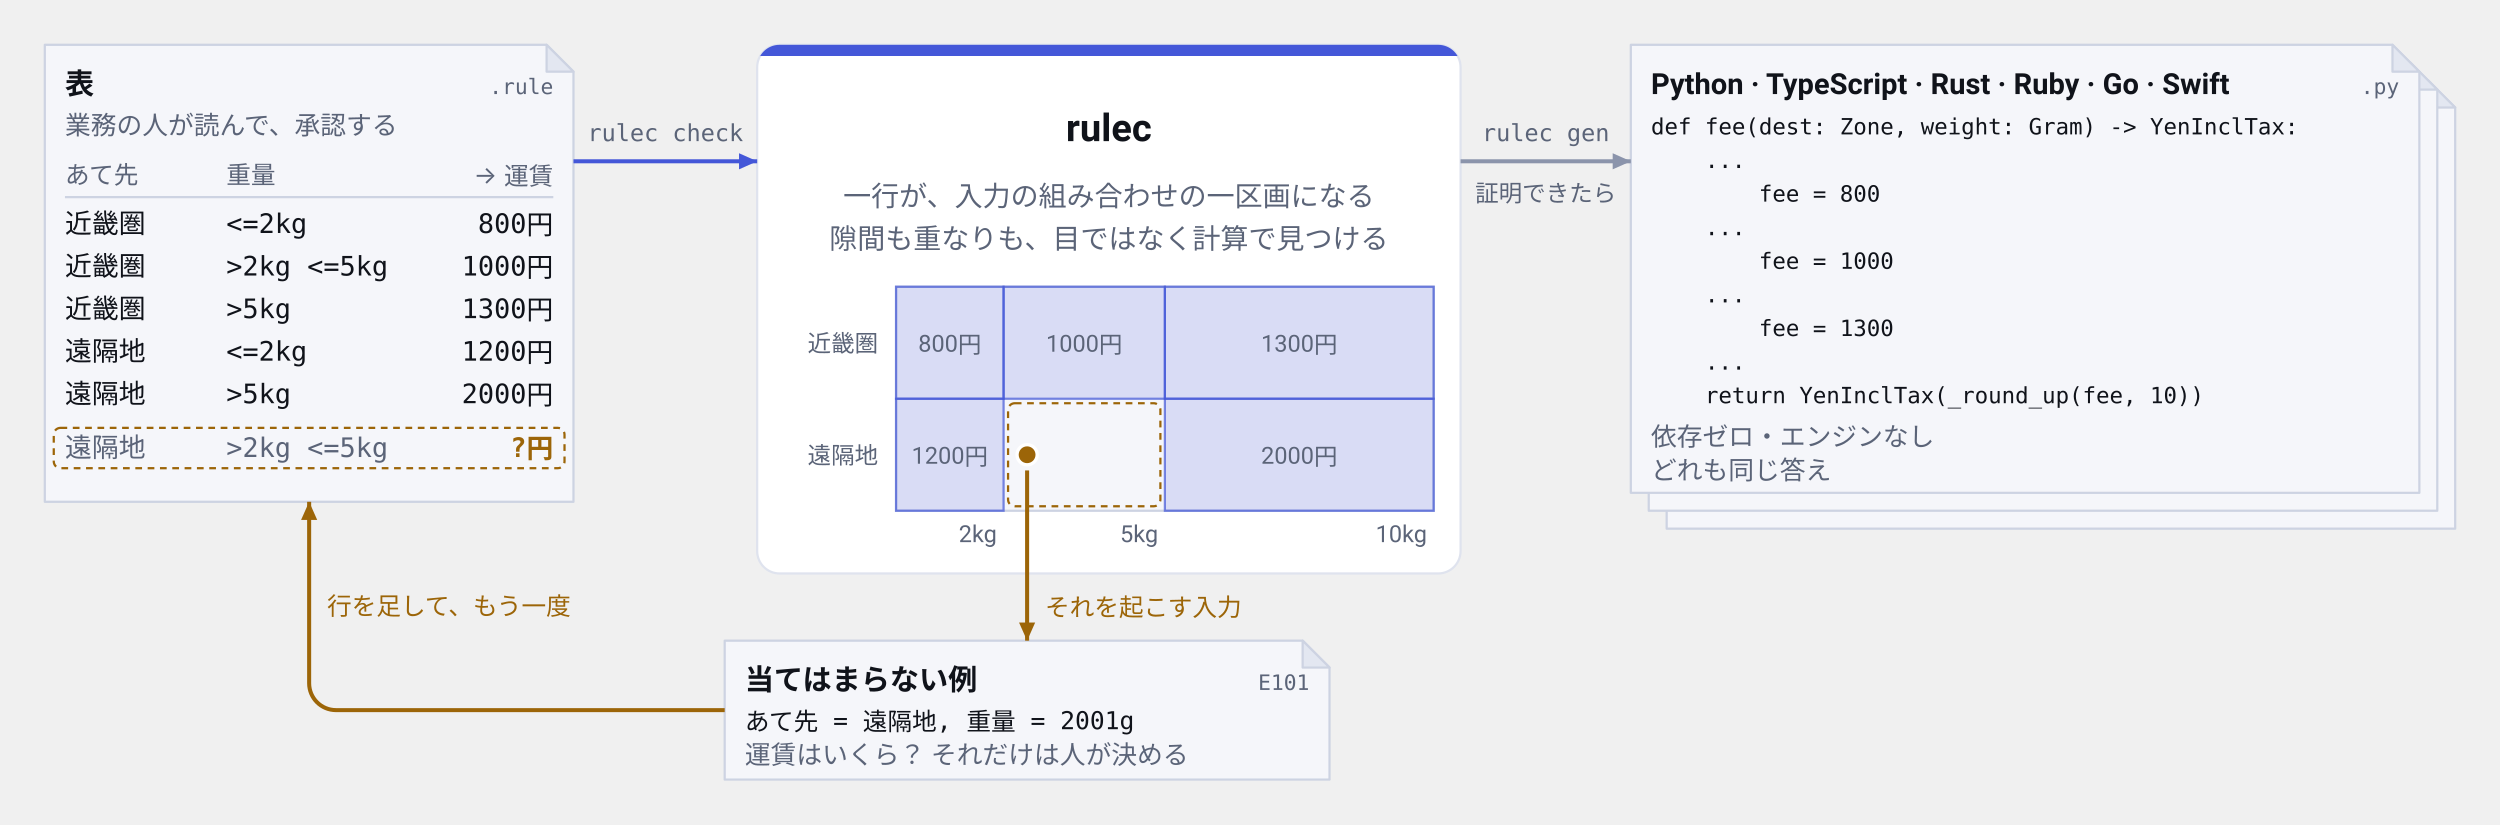
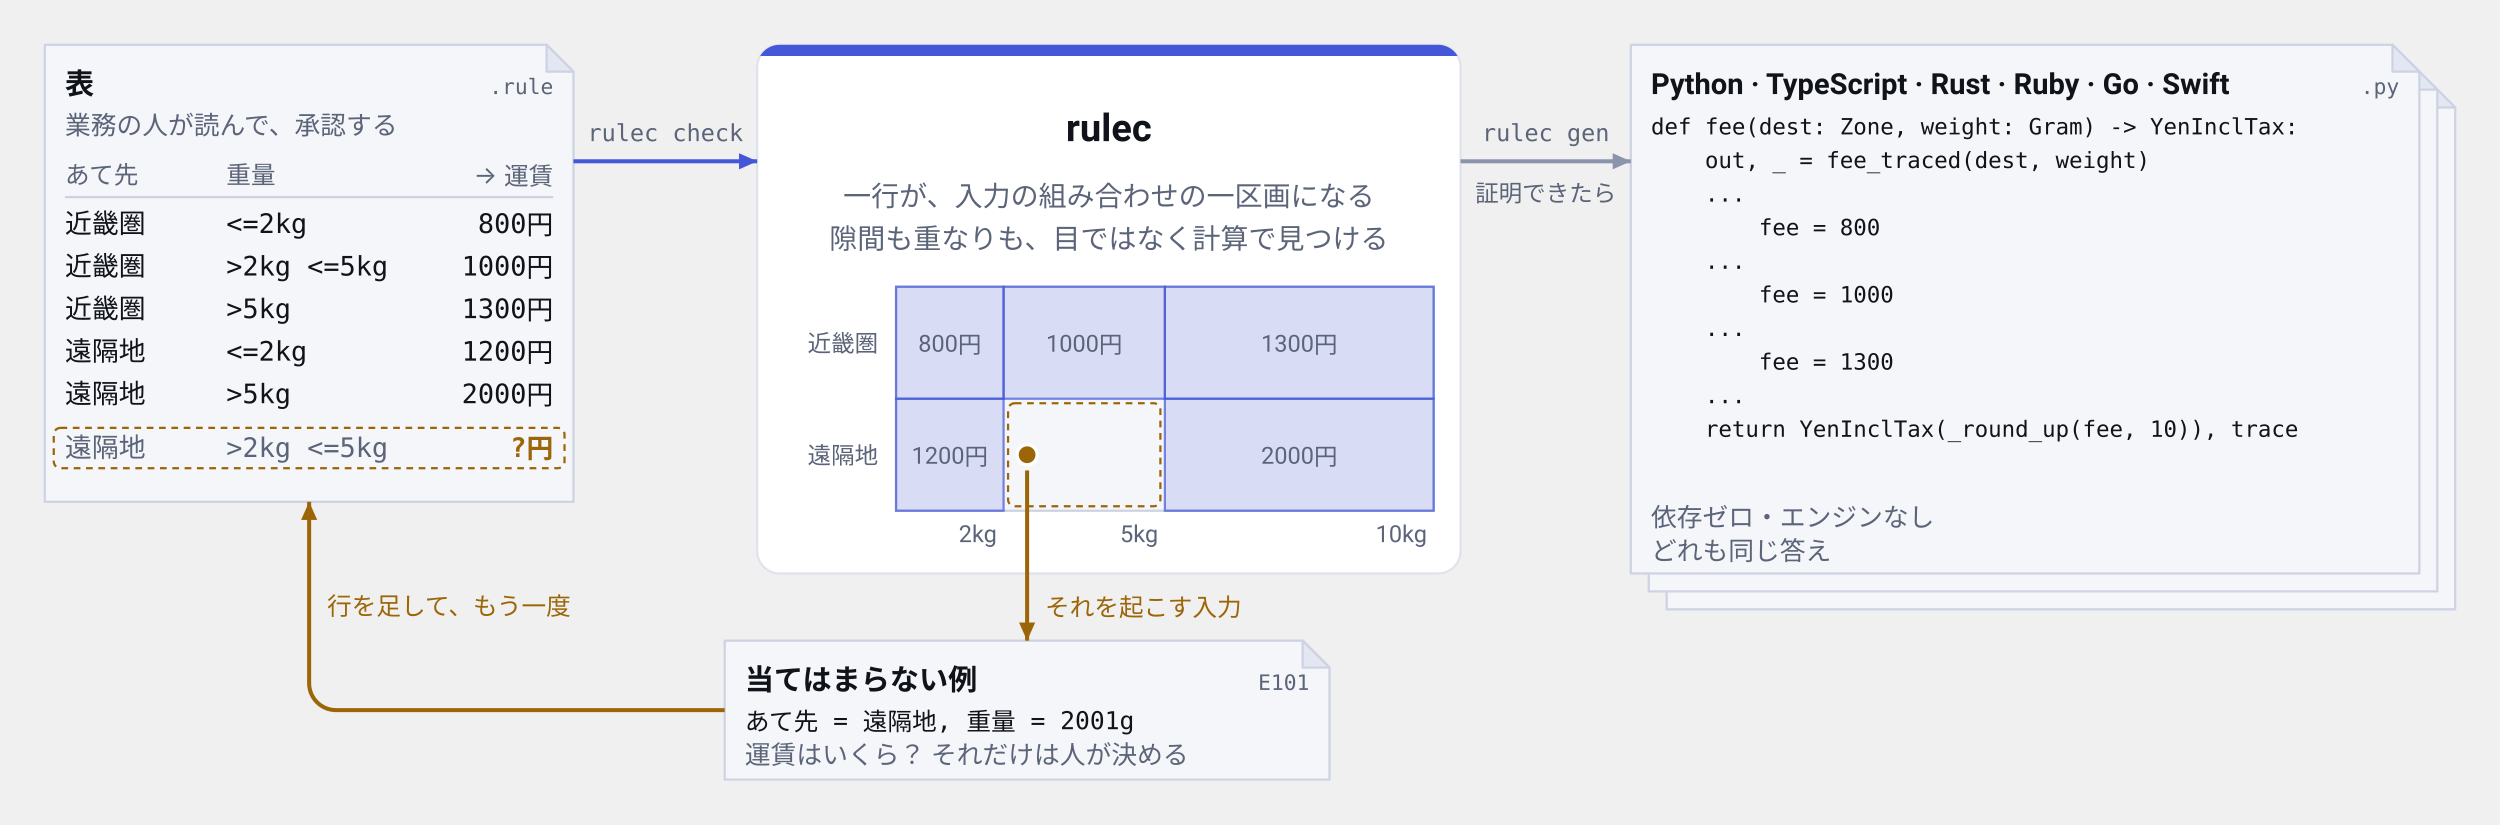
<svg xmlns="http://www.w3.org/2000/svg" viewBox="0 0 1116 368" role="img" aria-label="表を書く。rulec は一行を入力の組み合わせの一区画にして並べ、隙間も重なりも無いことを計算で証明する。抜けがあれば、それを起こす入力（あて先 = 遠隔地, 重量 = 2001g）が返ってきて、行を足してもう一度。運賃がいくらかだけは人が決める。証明できた表からだけ、依存ゼロの Python・TypeScript・Rust・Ruby・Go・Swift が出る。" font-family="-apple-system, BlinkMacSystemFont, &quot;Hiragino Sans&quot;, &quot;Noto Sans JP&quot;, &quot;Yu Gothic&quot;, Meiryo, &quot;Segoe UI&quot;, Roboto, sans-serif">
  <defs>
    <marker id="head-neutral" viewBox="0 0 10 10" refX="9" refY="5" markerWidth="9" markerHeight="9" markerUnits="userSpaceOnUse" orient="auto">
      <path d="M0,1 L9,5 L0,9 Z" fill="#8b94ab" />
    </marker>
    <marker id="head-accent" viewBox="0 0 10 10" refX="9" refY="5" markerWidth="9" markerHeight="9" markerUnits="userSpaceOnUse" orient="auto">
      <path d="M0,1 L9,5 L0,9 Z" fill="#4457d8" />
    </marker>
    <marker id="head-human" viewBox="0 0 10 10" refX="9" refY="5" markerWidth="9" markerHeight="9" markerUnits="userSpaceOnUse" orient="auto">
      <path d="M0,1 L9,5 L0,9 Z" fill="#9c6508" />
    </marker>
  </defs>
  <path d="M20,20 H244 L256,32 V224 H20 Z" fill="#f5f6fa" stroke="#cdd3e2" stroke-linejoin="round" />
  <path d="M244,20 V32 H256 Z" fill="#e3e7f1" stroke="#cdd3e2" stroke-linejoin="round" />
  <text x="29" y="42" font-size="13" font-weight="600" text-anchor="start" fill="#10131a">表</text>
  <text x="247" y="42" font-size="9.5" font-weight="400" text-anchor="end" fill="#5b6478" font-family="ui-monospace, SFMono-Regular, Menlo, Consolas, monospace">.rule</text>
  <text x="29" y="60" font-size="11.5" font-weight="400" text-anchor="start" fill="#5b6478">業務の人が読んで、承認する</text>
  <text x="29" y="82" font-size="11" font-weight="400" text-anchor="start" fill="#5b6478">あて先</text>
  <text x="101" y="82" font-size="11" font-weight="400" text-anchor="start" fill="#5b6478">重量</text>
  <text x="247" y="82" font-size="11" font-weight="400" text-anchor="end" fill="#5b6478">→ 運賃</text>
  <line x1="29" y1="88" x2="247" y2="88" stroke="#cdd3e2" />
  <text x="29" y="104" font-size="12" font-weight="400" text-anchor="start" fill="#10131a" font-family="ui-monospace, SFMono-Regular, Menlo, Consolas, monospace">近畿圏</text>
  <text x="101" y="104" font-size="12" font-weight="400" text-anchor="start" fill="#10131a" font-family="ui-monospace, SFMono-Regular, Menlo, Consolas, monospace">&lt;=2kg</text>
  <text x="247" y="104" font-size="12" font-weight="400" text-anchor="end" fill="#10131a" font-family="ui-monospace, SFMono-Regular, Menlo, Consolas, monospace">800円</text>
  <text x="29" y="123" font-size="12" font-weight="400" text-anchor="start" fill="#10131a" font-family="ui-monospace, SFMono-Regular, Menlo, Consolas, monospace">近畿圏</text>
  <text x="101" y="123" font-size="12" font-weight="400" text-anchor="start" fill="#10131a" font-family="ui-monospace, SFMono-Regular, Menlo, Consolas, monospace">&gt;2kg &lt;=5kg</text>
  <text x="247" y="123" font-size="12" font-weight="400" text-anchor="end" fill="#10131a" font-family="ui-monospace, SFMono-Regular, Menlo, Consolas, monospace">1000円</text>
  <text x="29" y="142" font-size="12" font-weight="400" text-anchor="start" fill="#10131a" font-family="ui-monospace, SFMono-Regular, Menlo, Consolas, monospace">近畿圏</text>
  <text x="101" y="142" font-size="12" font-weight="400" text-anchor="start" fill="#10131a" font-family="ui-monospace, SFMono-Regular, Menlo, Consolas, monospace">&gt;5kg</text>
  <text x="247" y="142" font-size="12" font-weight="400" text-anchor="end" fill="#10131a" font-family="ui-monospace, SFMono-Regular, Menlo, Consolas, monospace">1300円</text>
  <text x="29" y="161" font-size="12" font-weight="400" text-anchor="start" fill="#10131a" font-family="ui-monospace, SFMono-Regular, Menlo, Consolas, monospace">遠隔地</text>
  <text x="101" y="161" font-size="12" font-weight="400" text-anchor="start" fill="#10131a" font-family="ui-monospace, SFMono-Regular, Menlo, Consolas, monospace">&lt;=2kg</text>
  <text x="247" y="161" font-size="12" font-weight="400" text-anchor="end" fill="#10131a" font-family="ui-monospace, SFMono-Regular, Menlo, Consolas, monospace">1200円</text>
  <text x="29" y="180" font-size="12" font-weight="400" text-anchor="start" fill="#10131a" font-family="ui-monospace, SFMono-Regular, Menlo, Consolas, monospace">遠隔地</text>
  <text x="101" y="180" font-size="12" font-weight="400" text-anchor="start" fill="#10131a" font-family="ui-monospace, SFMono-Regular, Menlo, Consolas, monospace">&gt;5kg</text>
  <text x="247" y="180" font-size="12" font-weight="400" text-anchor="end" fill="#10131a" font-family="ui-monospace, SFMono-Regular, Menlo, Consolas, monospace">2000円</text>
  <rect x="24" y="191" width="228" height="18" rx="3" fill="none" stroke="#9c6508" stroke-width="1" stroke-dasharray="3 2.5" />
  <text x="29" y="204" font-size="12" font-weight="400" text-anchor="start" fill="#5b6478" font-family="ui-monospace, SFMono-Regular, Menlo, Consolas, monospace">遠隔地</text>
  <text x="101" y="204" font-size="12" font-weight="400" text-anchor="start" fill="#5b6478" font-family="ui-monospace, SFMono-Regular, Menlo, Consolas, monospace">&gt;2kg &lt;=5kg</text>
  <text x="247" y="204" font-size="12" font-weight="600" text-anchor="end" fill="#9c6508" font-family="ui-monospace, SFMono-Regular, Menlo, Consolas, monospace">?円</text>
  <clipPath id="clip-rulec">
    <rect x="338" y="20" width="314" height="236" rx="10" />
  </clipPath>
  <rect x="338" y="20" width="314" height="236" rx="10" fill="#ffffff" stroke="#dfe3ee" />
  <rect x="338" y="20" width="314" height="5" fill="#4457d8" clip-path="url(#clip-rulec)" />
  <text x="495.0" y="63" font-size="17" font-weight="700" text-anchor="middle" fill="#10131a">rulec</text>
  <text x="495.0" y="92" font-size="12.5" font-weight="400" text-anchor="middle" fill="#5b6478">一行が、入力の組み合わせの一区画になる</text>
  <text x="495.0" y="111" font-size="12.5" font-weight="400" text-anchor="middle" fill="#5b6478">隙間も重なりも、目ではなく計算で見つける</text>
  <rect x="400" y="128" width="240" height="100" fill="#f5f6fa" stroke="#cdd3e2" />
  <rect x="400.0" y="128.0" width="48.0" height="50.0" fill="#4457d8" fill-opacity="0.16" stroke="#4457d8" stroke-opacity="0.7" />
  <text x="424.0" y="157.0" font-size="10.5" font-weight="400" text-anchor="middle" fill="#5b6478">800円</text>
  <rect x="448.0" y="128.0" width="72.0" height="50.0" fill="#4457d8" fill-opacity="0.16" stroke="#4457d8" stroke-opacity="0.7" />
  <text x="484.0" y="157.0" font-size="10.5" font-weight="400" text-anchor="middle" fill="#5b6478">1000円</text>
  <rect x="520.0" y="128.0" width="120.0" height="50.0" fill="#4457d8" fill-opacity="0.16" stroke="#4457d8" stroke-opacity="0.7" />
  <text x="580.0" y="157.0" font-size="10.5" font-weight="400" text-anchor="middle" fill="#5b6478">1300円</text>
  <rect x="400.0" y="178.0" width="48.0" height="50.0" fill="#4457d8" fill-opacity="0.16" stroke="#4457d8" stroke-opacity="0.7" />
  <text x="424.0" y="207.0" font-size="10.5" font-weight="400" text-anchor="middle" fill="#5b6478">1200円</text>
  <rect x="520.0" y="178.0" width="120.0" height="50.0" fill="#4457d8" fill-opacity="0.16" stroke="#4457d8" stroke-opacity="0.7" />
  <text x="580.0" y="207.0" font-size="10.5" font-weight="400" text-anchor="middle" fill="#5b6478">2000円</text>
  <rect x="450.0" y="180.0" width="68.0" height="46.0" rx="3" fill="none" stroke="#9c6508" stroke-width="1" stroke-dasharray="3 2.5" />
  <text x="392" y="157.0" font-size="10.5" font-weight="400" text-anchor="end" fill="#5b6478">近畿圏</text>
  <text x="392" y="207.0" font-size="10.5" font-weight="400" text-anchor="end" fill="#5b6478">遠隔地</text>
  <text x="445.0" y="242" font-size="10.5" font-weight="400" text-anchor="end" fill="#5b6478">2kg</text>
  <text x="517.0" y="242" font-size="10.5" font-weight="400" text-anchor="end" fill="#5b6478">5kg</text>
  <text x="637.0" y="242" font-size="10.5" font-weight="400" text-anchor="end" fill="#5b6478">10kg</text>
  <circle cx="458.5" cy="203.0" r="4.5" fill="#9c6508" stroke="#ffffff" stroke-width="1.5" />
-   <path d="M744,36 H1084 L1096,48 V236 H744 Z" fill="#f5f6fa" stroke="#cdd3e2" stroke-linejoin="round" />
+   <path d="M744,36 H1084 L1096,48 V272 H744 Z" fill="#f5f6fa" stroke="#cdd3e2" stroke-linejoin="round" />
  <path d="M1084,36 V48 H1096 Z" fill="#e3e7f1" stroke="#cdd3e2" stroke-linejoin="round" />
-   <path d="M736,28 H1076 L1088,40 V228 H736 Z" fill="#f5f6fa" stroke="#cdd3e2" stroke-linejoin="round" />
+   <path d="M736,28 H1076 L1088,40 V264 H736 Z" fill="#f5f6fa" stroke="#cdd3e2" stroke-linejoin="round" />
  <path d="M1076,28 V40 H1088 Z" fill="#e3e7f1" stroke="#cdd3e2" stroke-linejoin="round" />
-   <path d="M728,20 H1068 L1080,32 V220 H728 Z" fill="#f5f6fa" stroke="#cdd3e2" stroke-linejoin="round" />
+   <path d="M728,20 H1068 L1080,32 V256 H728 Z" fill="#f5f6fa" stroke="#cdd3e2" stroke-linejoin="round" />
  <path d="M1068,20 V32 H1080 Z" fill="#e3e7f1" stroke="#cdd3e2" stroke-linejoin="round" />
  <text x="737" y="42" font-size="13" font-weight="600" text-anchor="start" fill="#10131a">Python · TypeScript · Rust · Ruby · Go · Swift</text>
  <text x="1071" y="42" font-size="9.5" font-weight="400" text-anchor="end" fill="#5b6478" font-family="ui-monospace, SFMono-Regular, Menlo, Consolas, monospace">.py</text>
  <text x="737" y="60" font-size="10" font-weight="400" text-anchor="start" fill="#10131a" font-family="ui-monospace, SFMono-Regular, Menlo, Consolas, monospace" xml:space="preserve" style="white-space:pre">def fee(dest: Zone, weight: Gram) -&gt; YenInclTax:</text>
-   <text x="737" y="75" font-size="10" font-weight="400" text-anchor="start" fill="#10131a" font-family="ui-monospace, SFMono-Regular, Menlo, Consolas, monospace" xml:space="preserve" style="white-space:pre">    ...</text>
-   <text x="737" y="90" font-size="10" font-weight="400" text-anchor="start" fill="#10131a" font-family="ui-monospace, SFMono-Regular, Menlo, Consolas, monospace" xml:space="preserve" style="white-space:pre">        fee = 800</text>
-   <text x="737" y="105" font-size="10" font-weight="400" text-anchor="start" fill="#10131a" font-family="ui-monospace, SFMono-Regular, Menlo, Consolas, monospace" xml:space="preserve" style="white-space:pre">    ...</text>
-   <text x="737" y="120" font-size="10" font-weight="400" text-anchor="start" fill="#10131a" font-family="ui-monospace, SFMono-Regular, Menlo, Consolas, monospace" xml:space="preserve" style="white-space:pre">        fee = 1000</text>
-   <text x="737" y="135" font-size="10" font-weight="400" text-anchor="start" fill="#10131a" font-family="ui-monospace, SFMono-Regular, Menlo, Consolas, monospace" xml:space="preserve" style="white-space:pre">    ...</text>
-   <text x="737" y="150" font-size="10" font-weight="400" text-anchor="start" fill="#10131a" font-family="ui-monospace, SFMono-Regular, Menlo, Consolas, monospace" xml:space="preserve" style="white-space:pre">        fee = 1300</text>
-   <text x="737" y="165" font-size="10" font-weight="400" text-anchor="start" fill="#10131a" font-family="ui-monospace, SFMono-Regular, Menlo, Consolas, monospace" xml:space="preserve" style="white-space:pre">    ...</text>
-   <text x="737" y="180" font-size="10" font-weight="400" text-anchor="start" fill="#10131a" font-family="ui-monospace, SFMono-Regular, Menlo, Consolas, monospace" xml:space="preserve" style="white-space:pre">    return YenInclTax(_round_up(fee, 10))</text>
-   <text x="737" y="199" font-size="11.5" font-weight="400" text-anchor="start" fill="#5b6478">依存ゼロ・エンジンなし</text>
-   <text x="737" y="214" font-size="11.5" font-weight="400" text-anchor="start" fill="#5b6478">どれも同じ答え</text>
+   <text x="737" y="75" font-size="10" font-weight="400" text-anchor="start" fill="#10131a" font-family="ui-monospace, SFMono-Regular, Menlo, Consolas, monospace" xml:space="preserve" style="white-space:pre">    out, _ = fee_traced(dest, weight)</text>
+   <text x="737" y="90" font-size="10" font-weight="400" text-anchor="start" fill="#10131a" font-family="ui-monospace, SFMono-Regular, Menlo, Consolas, monospace" xml:space="preserve" style="white-space:pre">    ...</text>
+   <text x="737" y="105" font-size="10" font-weight="400" text-anchor="start" fill="#10131a" font-family="ui-monospace, SFMono-Regular, Menlo, Consolas, monospace" xml:space="preserve" style="white-space:pre">        fee = 800</text>
+   <text x="737" y="120" font-size="10" font-weight="400" text-anchor="start" fill="#10131a" font-family="ui-monospace, SFMono-Regular, Menlo, Consolas, monospace" xml:space="preserve" style="white-space:pre">    ...</text>
+   <text x="737" y="135" font-size="10" font-weight="400" text-anchor="start" fill="#10131a" font-family="ui-monospace, SFMono-Regular, Menlo, Consolas, monospace" xml:space="preserve" style="white-space:pre">        fee = 1000</text>
+   <text x="737" y="150" font-size="10" font-weight="400" text-anchor="start" fill="#10131a" font-family="ui-monospace, SFMono-Regular, Menlo, Consolas, monospace" xml:space="preserve" style="white-space:pre">    ...</text>
+   <text x="737" y="165" font-size="10" font-weight="400" text-anchor="start" fill="#10131a" font-family="ui-monospace, SFMono-Regular, Menlo, Consolas, monospace" xml:space="preserve" style="white-space:pre">        fee = 1300</text>
+   <text x="737" y="180" font-size="10" font-weight="400" text-anchor="start" fill="#10131a" font-family="ui-monospace, SFMono-Regular, Menlo, Consolas, monospace" xml:space="preserve" style="white-space:pre">    ...</text>
+   <text x="737" y="195" font-size="10" font-weight="400" text-anchor="start" fill="#10131a" font-family="ui-monospace, SFMono-Regular, Menlo, Consolas, monospace" xml:space="preserve" style="white-space:pre">    return YenInclTax(_round_up(fee, 10)), trace</text>
+   <text x="737" y="235" font-size="11.5" font-weight="400" text-anchor="start" fill="#5b6478">依存ゼロ・エンジンなし</text>
+   <text x="737" y="250" font-size="11.5" font-weight="400" text-anchor="start" fill="#5b6478">どれも同じ答え</text>
  <path d="M323.5,286 H581.5 L593.5,298 V348 H323.5 Z" fill="#f5f6fa" stroke="#cdd3e2" stroke-linejoin="round" />
  <path d="M581.5,286 V298 H593.5 Z" fill="#e3e7f1" stroke="#cdd3e2" stroke-linejoin="round" />
  <text x="332.5" y="308" font-size="13" font-weight="600" text-anchor="start" fill="#10131a">当てはまらない例</text>
  <text x="584.5" y="308" font-size="9.5" font-weight="400" text-anchor="end" fill="#5b6478" font-family="ui-monospace, SFMono-Regular, Menlo, Consolas, monospace">E101</text>
  <text x="332.5" y="326" font-size="11" font-weight="400" text-anchor="start" fill="#10131a" font-family="ui-monospace, SFMono-Regular, Menlo, Consolas, monospace">あて先 = 遠隔地, 重量 = 2001g</text>
  <text x="332.5" y="341" font-size="11.5" font-weight="400" text-anchor="start" fill="#5b6478">運賃はいくら？ それだけは人が決める</text>
  <line x1="256" y1="72" x2="338" y2="72" stroke="#4457d8" stroke-width="1.8" marker-end="url(#head-accent)" />
  <text x="297.0" y="63" font-size="10.5" font-weight="400" text-anchor="middle" fill="#5b6478" font-family="ui-monospace, SFMono-Regular, Menlo, Consolas, monospace">rulec check</text>
  <line x1="652" y1="72" x2="728" y2="72" stroke="#8b94ab" stroke-width="1.8" marker-end="url(#head-neutral)" />
  <text x="690.0" y="63" font-size="10.5" font-weight="400" text-anchor="middle" fill="#5b6478" font-family="ui-monospace, SFMono-Regular, Menlo, Consolas, monospace">rulec gen</text>
  <text x="690.0" y="90" font-size="10.5" font-weight="400" text-anchor="middle" fill="#5b6478">証明できたら</text>
  <line x1="458.5" y1="210.0" x2="458.5" y2="286" stroke="#9c6508" stroke-width="1.8" marker-end="url(#head-human)" />
  <text x="466.5" y="275.0" font-size="11" font-weight="400" text-anchor="start" fill="#9c6508">それを起こす入力</text>
  <path d="M323.5,317.0 H150.0 A12,12 0 0 1 138.0,305.0 V224" fill="none" stroke="#9c6508" stroke-width="1.8" marker-end="url(#head-human)" />
  <text x="146.0" y="274.5" font-size="11" font-weight="400" text-anchor="start" fill="#9c6508">行を足して、もう一度</text>
</svg>
